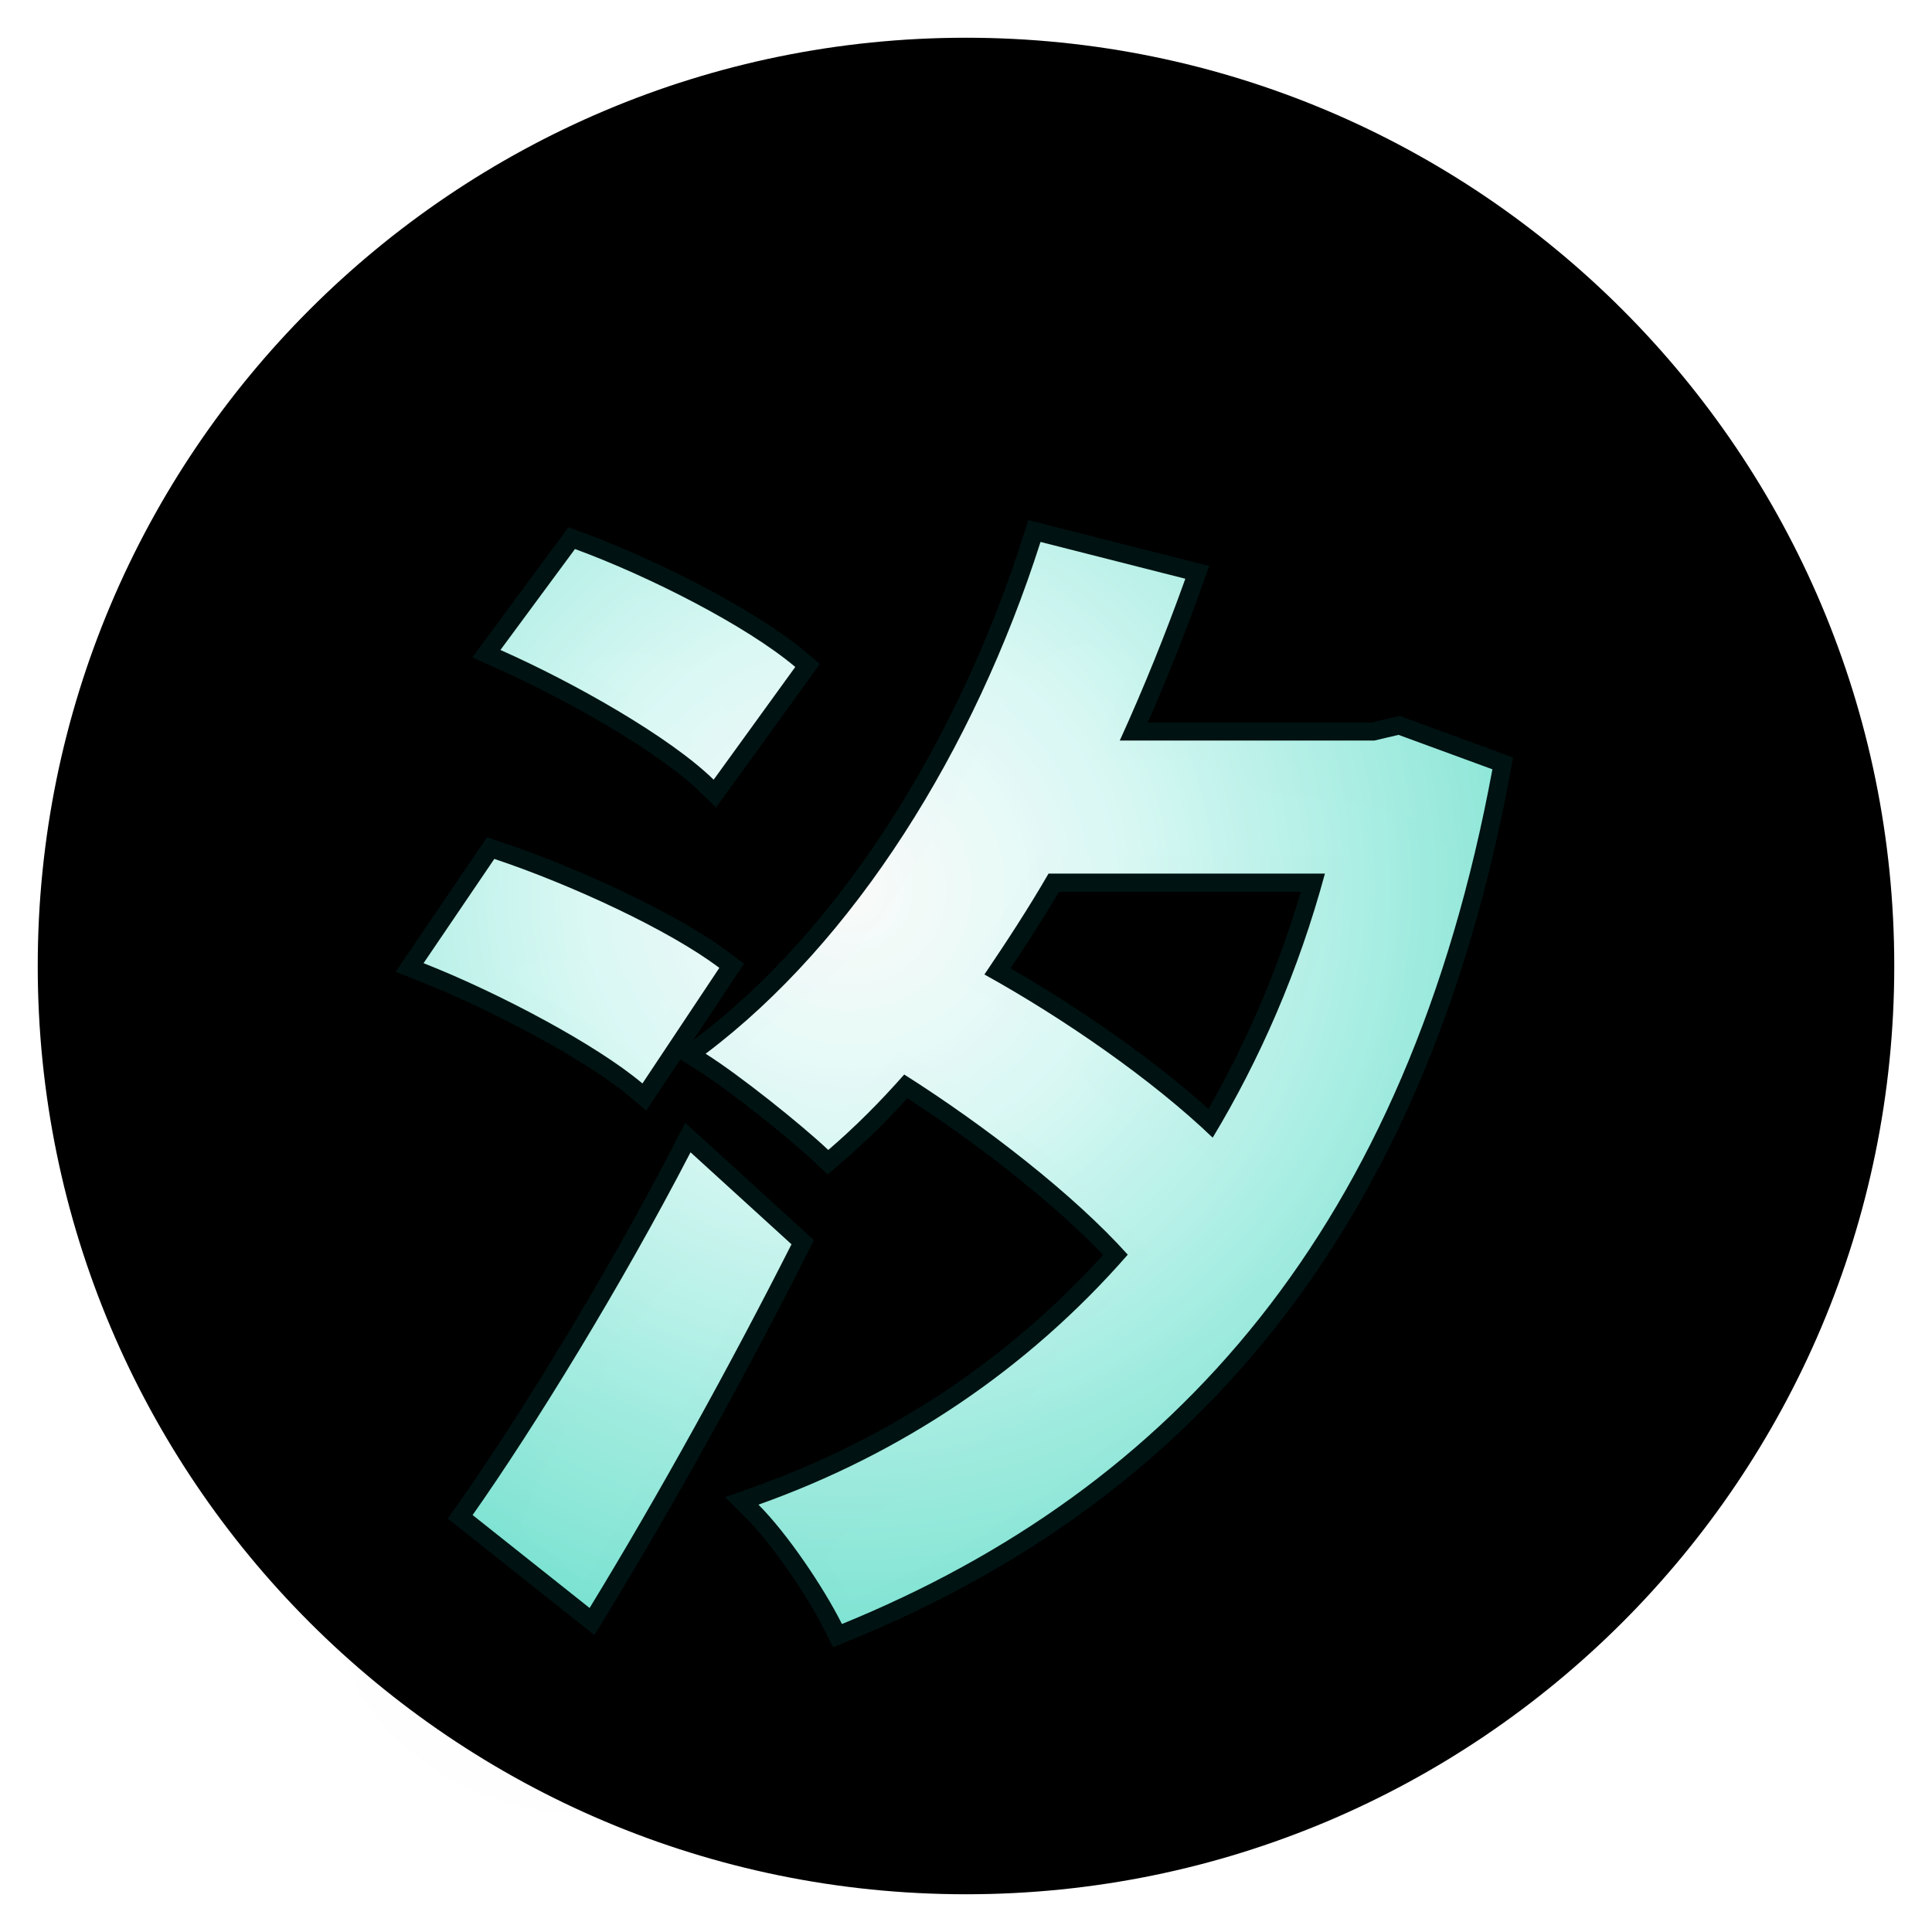
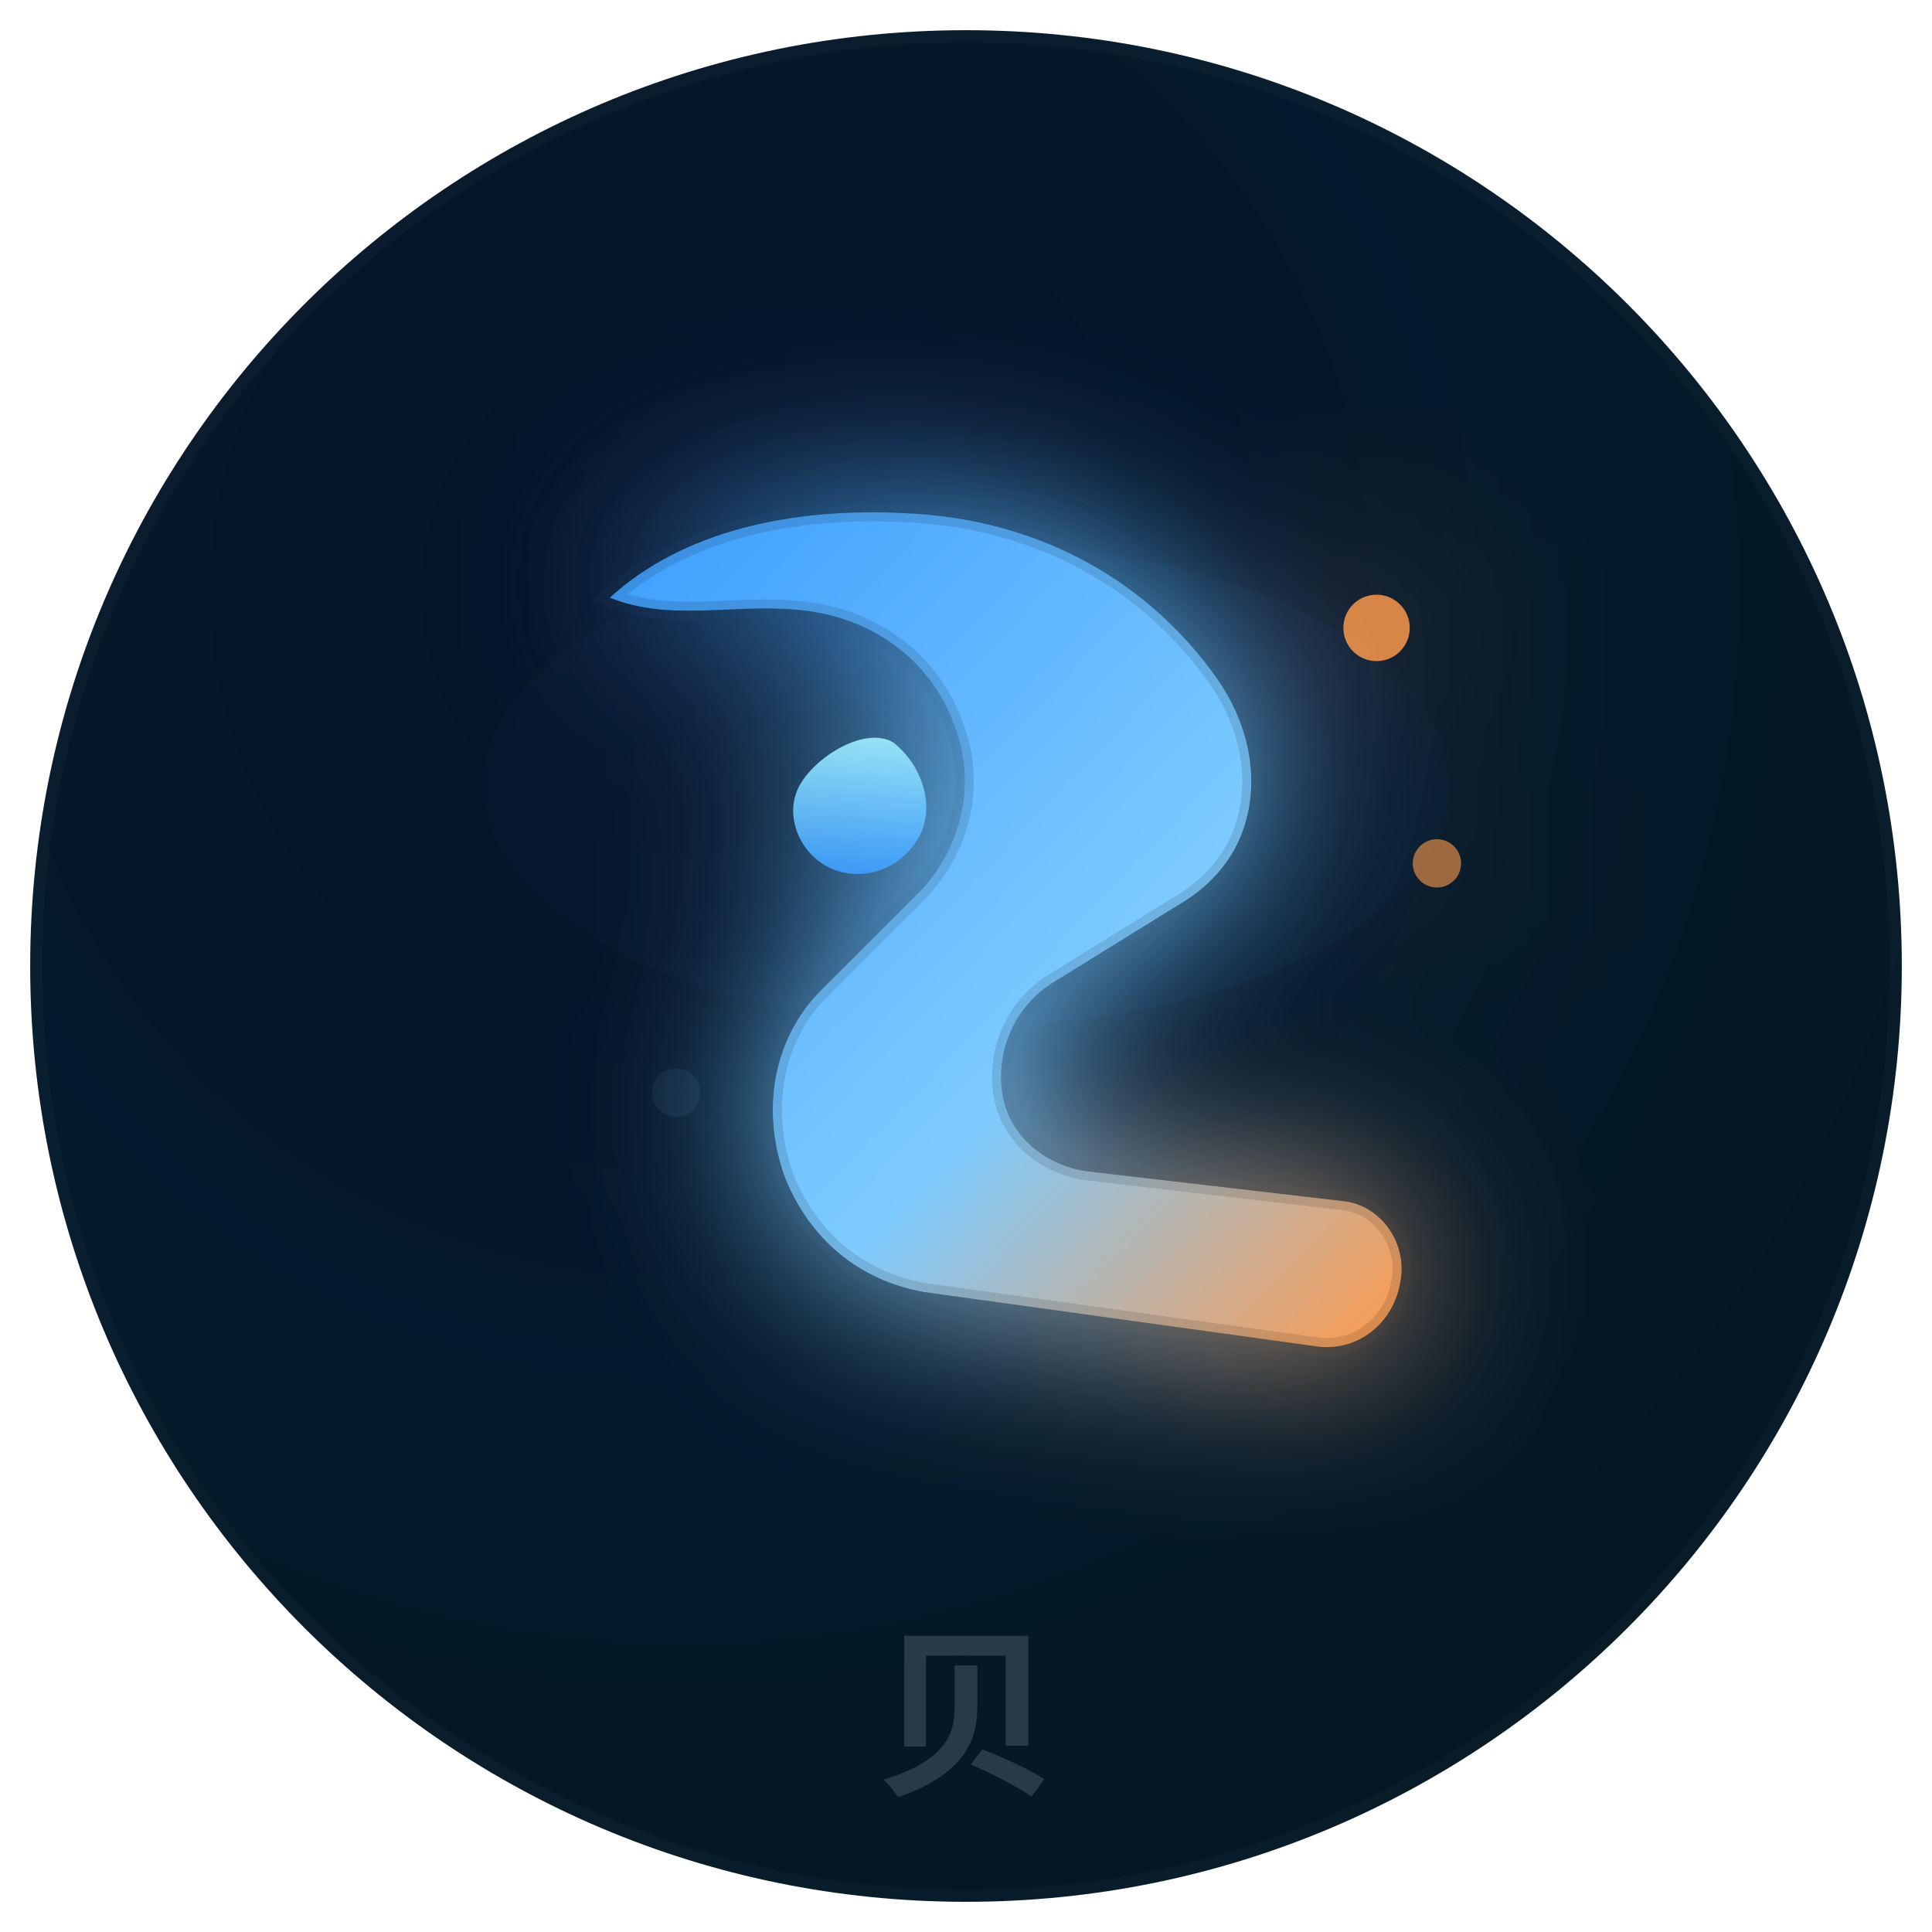
<svg xmlns="http://www.w3.org/2000/svg" viewBox="0 0 64 64" width="64" height="64" role="img" aria-labelledby="title desc">
  <defs>
-     <radialGradient id="gPearl" cx="40%" cy="32%" r="70%">
-       <stop offset="0%" stop-color="#ffffff" stop-opacity="0.98" />
-       <stop offset="35%" stop-color="#DFFDF9" stop-opacity="0.98" />
-       <stop offset="100%" stop-color="#7FE7D6" stop-opacity="0.98" />
+     <radialGradient id="bgG" cx="35%" cy="30%" r="90%">
+       <stop offset="0%" stop-color="#071226" />
+       <stop offset="50%" stop-color="#041a2b" />
+       <stop offset="100%" stop-color="#031521" />
    </radialGradient>
-     <filter id="soft" x="-30%" y="-30%" width="160%" height="160%">
-       <feDropShadow dx="0" dy="2" stdDeviation="2.5" flood-color="#000" flood-opacity="0.18" />
+     <linearGradient id="gMain" x1="0%" y1="0%" x2="100%" y2="100%">
+       <stop offset="0%" stop-color="#3c9eff" />
+       <stop offset="60%" stop-color="#7ecbff" />
+       <stop offset="100%" stop-color="#ff9a4c" />
+     </linearGradient>
+     <linearGradient id="gInner" x1="0%" y1="0%" x2="0%" y2="100%">
+       <stop offset="0%" stop-color="#9feeff" stop-opacity="0.95" />
+       <stop offset="100%" stop-color="#3c9eff" stop-opacity="0.95" />
+     </linearGradient>
+     <filter id="softGlow" x="-50%" y="-50%" width="200%" height="200%">
+       <feGaussianBlur stdDeviation="3" result="blur" />
+       <feMerge>
+         <feMergeNode in="blur" />
+         <feMergeNode in="SourceGraphic" />
+       </feMerge>
+     </filter>
+     <filter id="drop" x="-40%" y="-40%" width="180%" height="180%">
+       <feDropShadow dx="0" dy="2" stdDeviation="2.2" flood-color="#000" flood-opacity="0.38" />
    </filter>
  </defs>
-   <circle cx="32" cy="32" r="30" fill="#000" stroke="#000" stroke-width="1.5" />
-   <g filter="url(#soft)">
-     <text x="32" y="37" text-anchor="middle" dominant-baseline="middle" font-family="Noto Sans SC, PingFang SC, -apple-system, 'Segoe UI', Roboto, 'Hiragino Sans GB', sans-serif" font-weight="700" font-size="38" letter-spacing="0.5" style="fill: url(#gPearl); stroke: rgba(3,30,28,0.82); stroke-width:1.2; paint-order: stroke fill;">
-       汐
-     </text>
+   <circle cx="32" cy="32" r="31" fill="url(#bgG)" stroke="rgba(255,255,255,0.02)" stroke-width="0.8" />
+   <ellipse cx="32" cy="26" rx="16" ry="8" fill="rgba(60,158,255,0.03)" />
+   <g transform="translate(0,0)" filter="url(#softGlow)">
+     <path d="M20.2 19.8              C22.6 17.6, 26.2 16.8, 30 17              C34.6 17.2, 38.2 19.4, 40.4 22.6              C41.2 23.8, 41.6 25.2, 41.4 26.6              C41.2 28.0, 40.4 29.2, 39.0 30.0              L34.8 32.6              C33.6 33.4, 33.0 34.8, 33.2 36.2              C33.4 37.6, 34.6 38.6, 36.0 38.8              L44.6 39.8              C45.8 40.0, 46.6 41.2, 46.4 42.4              C46.2 43.8, 45.0 44.8, 43.6 44.6              L30.6 42.8              C28.4 42.4, 26.8 41.0, 26.0 39.0              C25.2 36.8, 25.6 34.4, 27.2 32.8              L30.4 29.6              C31.8 28.2, 32.4 26.0, 31.6 24.0              C30.8 21.8, 28.8 20.4, 26.4 20.2              C24.2 20.0, 22.2 20.6, 20.2 19.8 Z" fill="url(#gMain)" stroke="rgba(0,0,0,0.12)" stroke-width="0.6" />
+     <path d="M29.6 24.6              C30.6 25.4, 31.0 26.8, 30.4 27.8              C29.8 28.8, 28.6 29.2, 27.6 28.8              C26.6 28.4, 26.0 27.2, 26.4 26.2              C26.8 25.2, 28.6 24.0, 29.6 24.6 Z" fill="url(#gInner)" opacity="0.96" />
+     <circle cx="45.6" cy="20.8" r="1.1" fill="rgba(255,154,76,0.9)" opacity="0.92" />
+     <circle cx="47.6" cy="28.6" r="0.8" fill="rgba(255,154,76,0.7)" opacity="0.86" />
+     <circle cx="22.4" cy="36.2" r="0.8" fill="rgba(126,203,255,0.08)" opacity="0.9" />
  </g>
+   <text x="32" y="59" text-anchor="middle" font-size="6" fill="rgba(230,240,248,0.16)" font-family="Segoe UI, Roboto, 'Helvetica Neue', Arial, sans-serif" font-weight="700">
+     贝
+   </text>
</svg>
